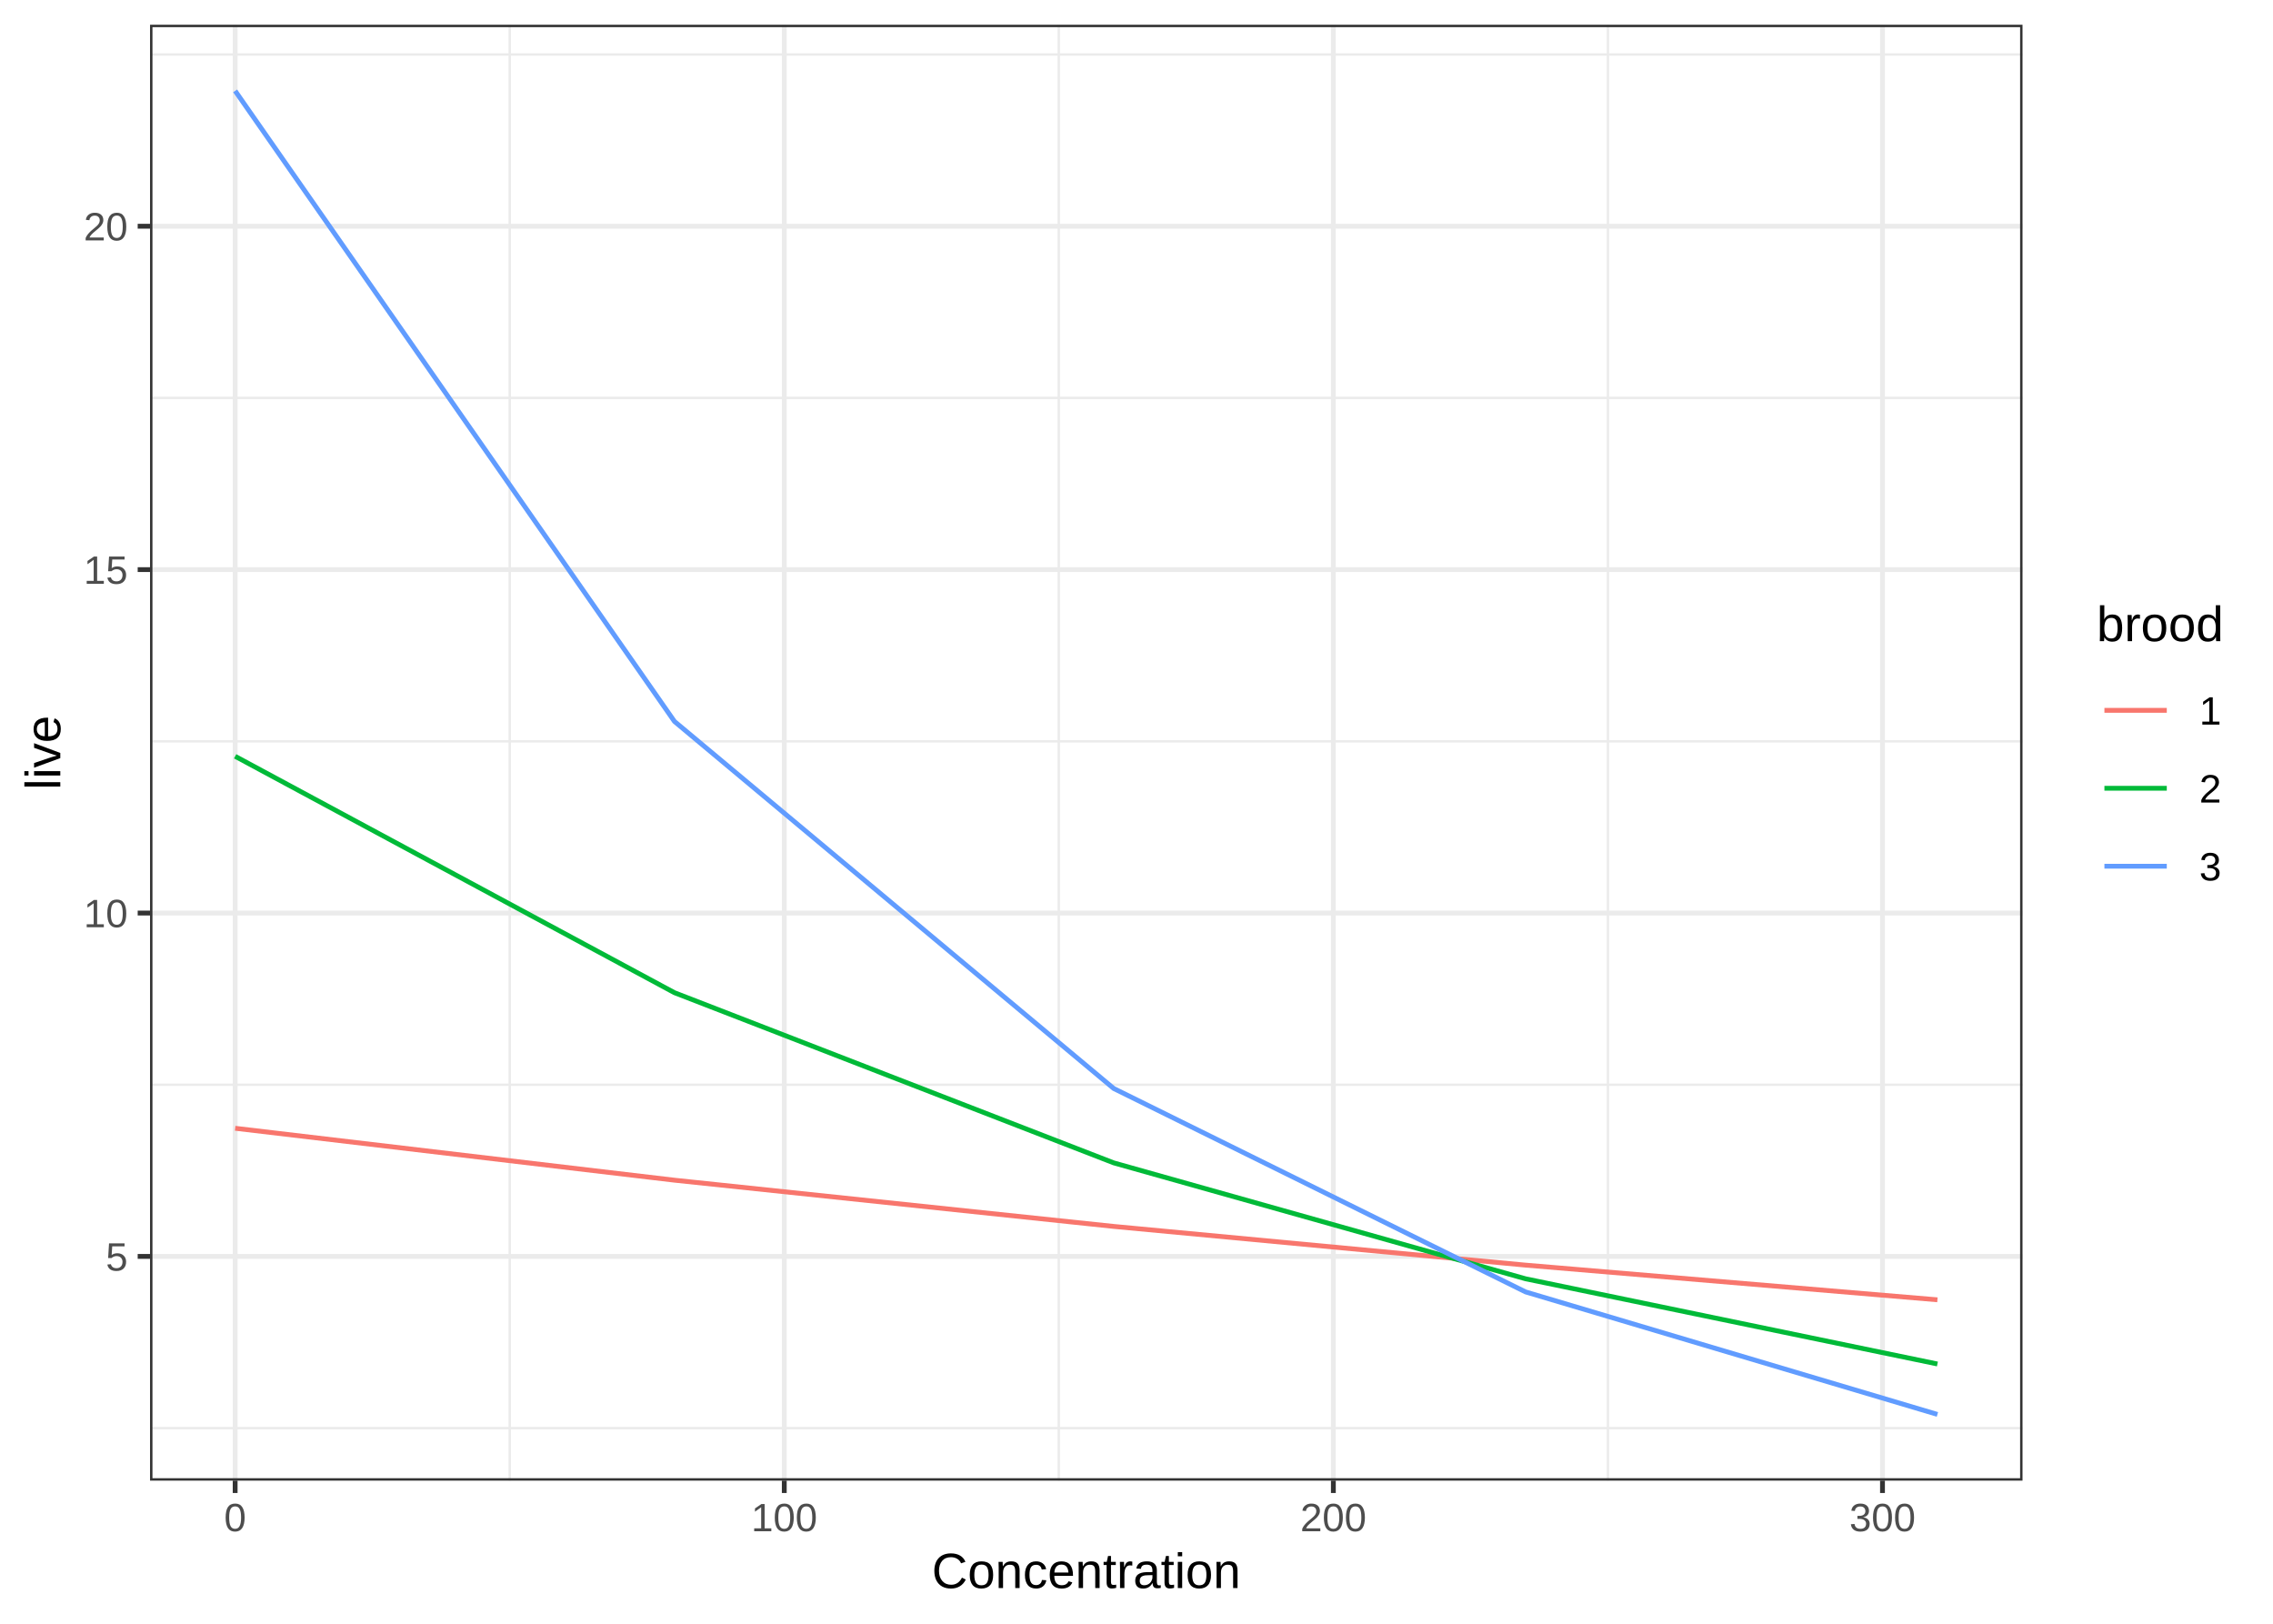
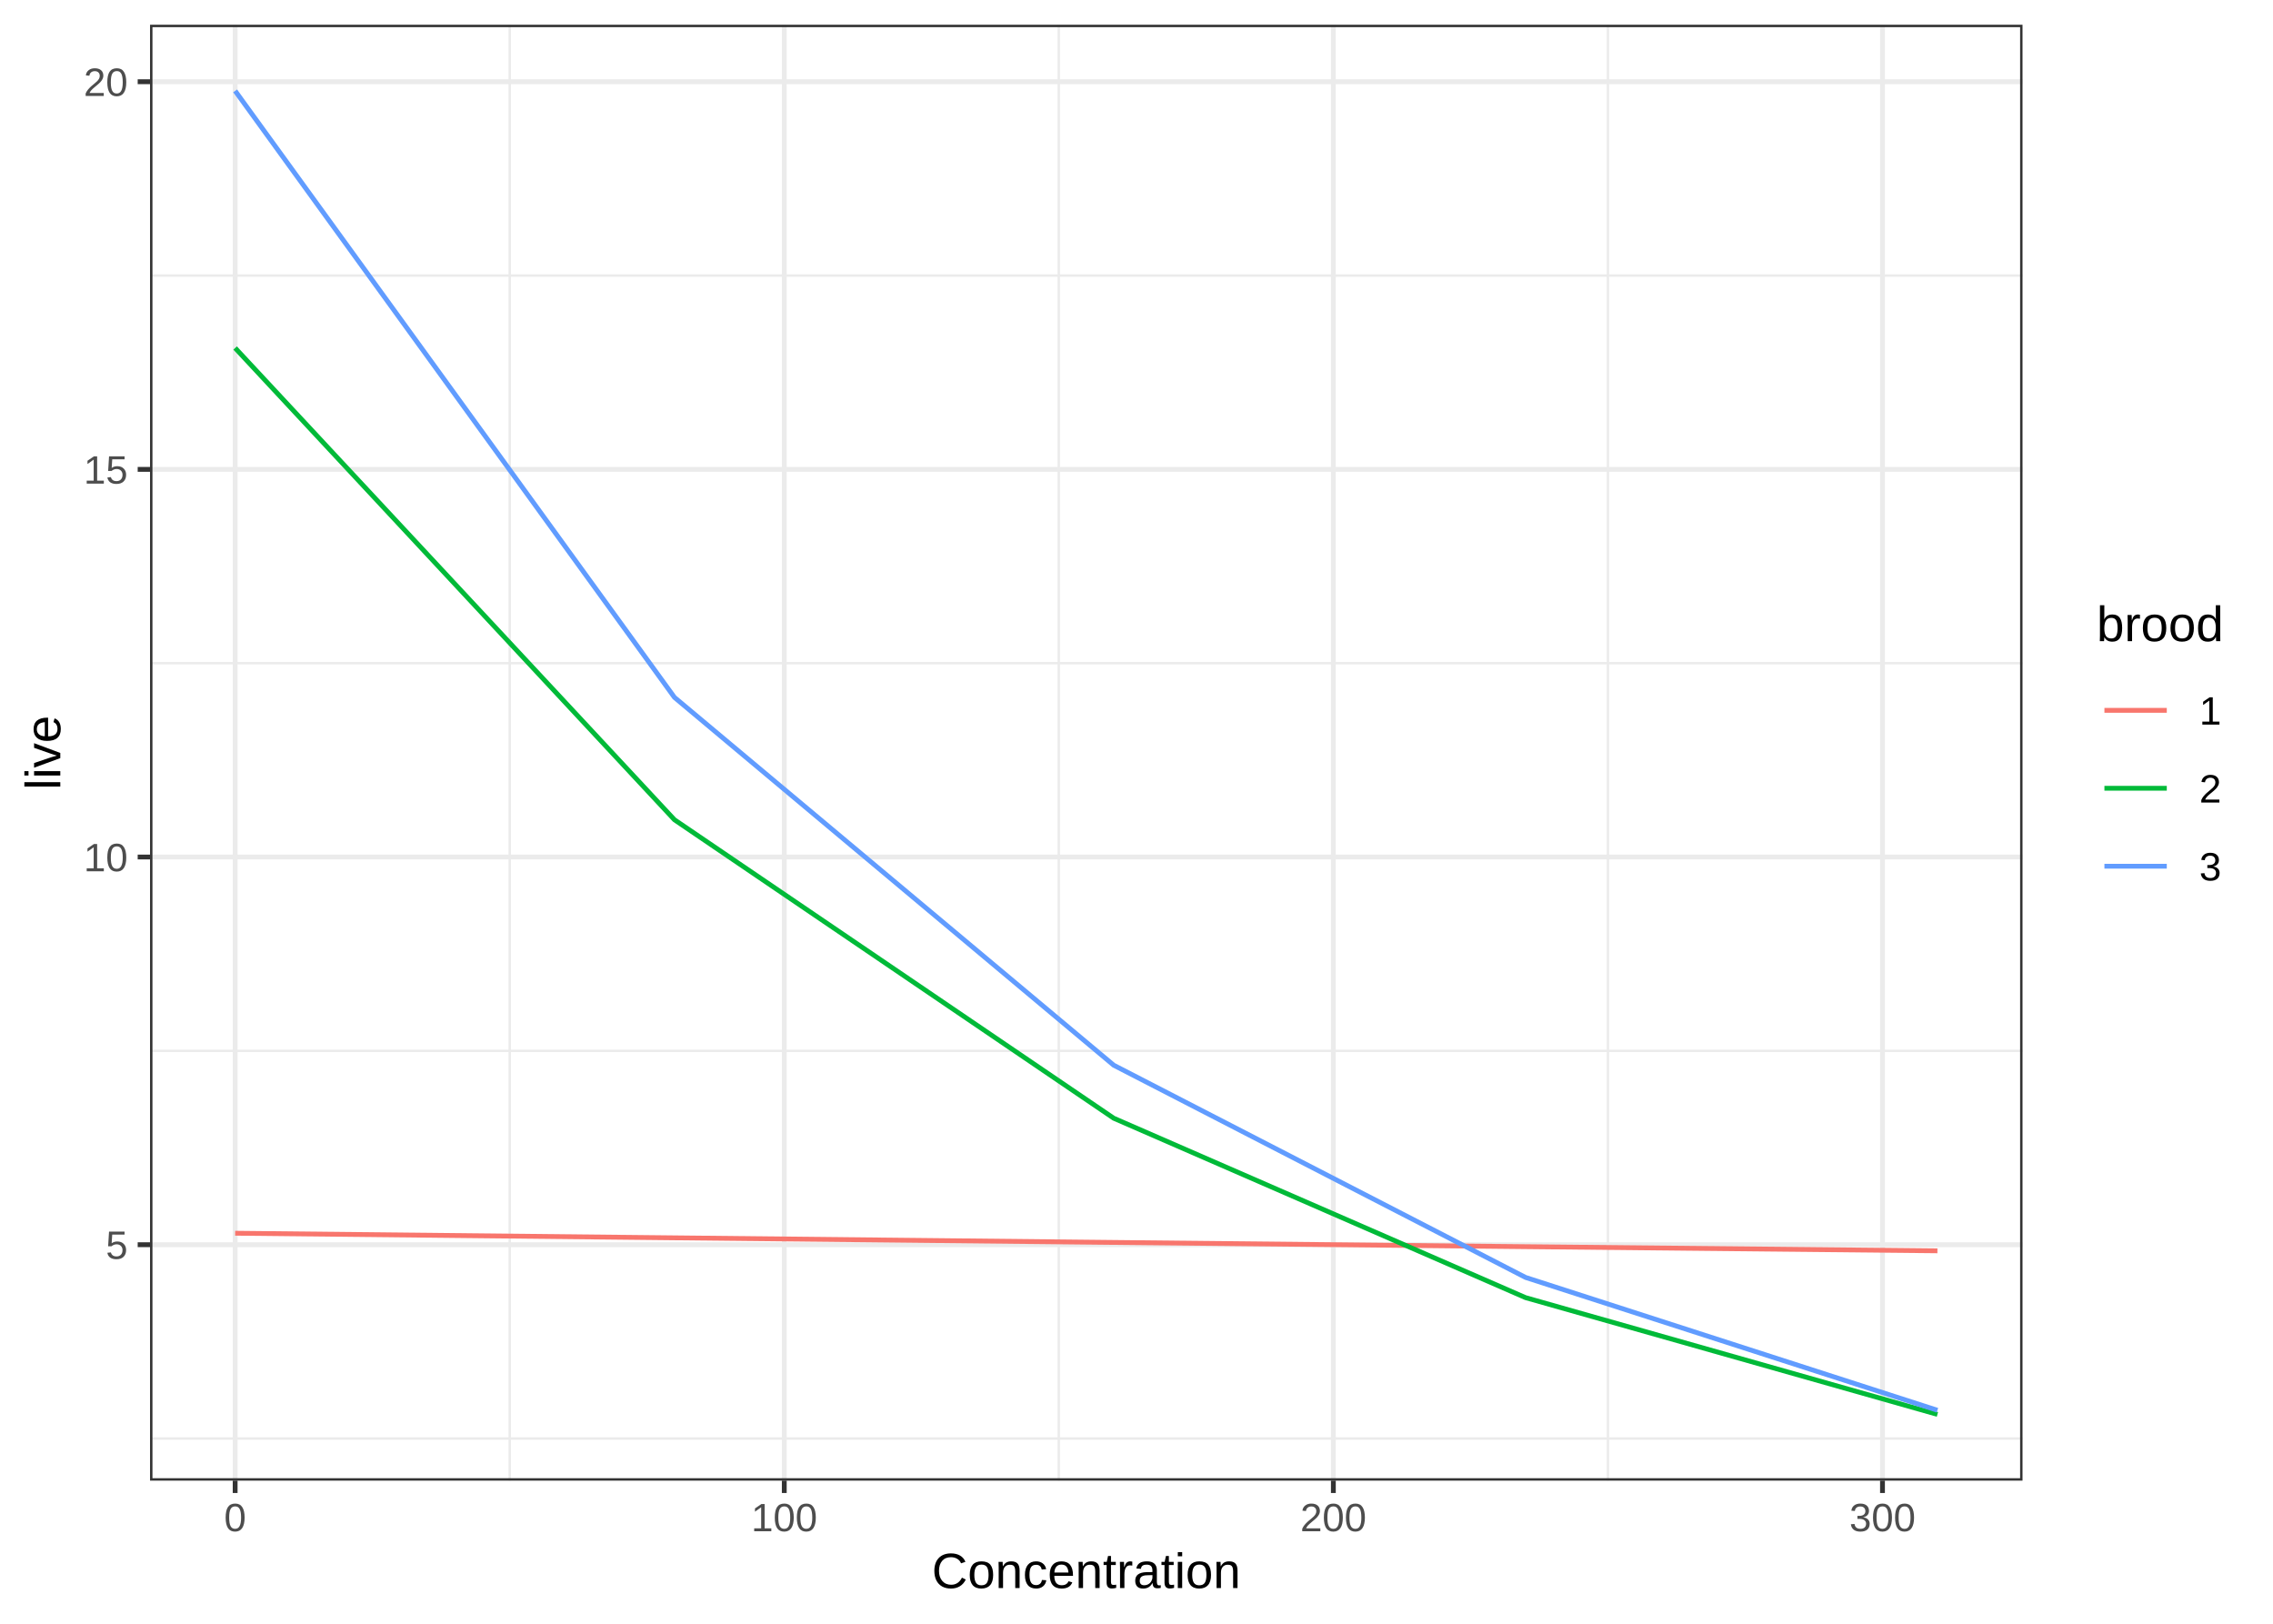
<svg xmlns="http://www.w3.org/2000/svg" class="svglite" width="504.00pt" height="360.00pt" viewBox="0 0 504.00 360.00">
  <defs>
    <style type="text/css">
    .svglite line, .svglite polyline, .svglite polygon, .svglite path, .svglite rect, .svglite circle {
      fill: none;
      stroke: #000000;
      stroke-linecap: round;
      stroke-linejoin: round;
      stroke-miterlimit: 10.00;
    }
    .svglite text {
      white-space: pre;
    }
  </style>
  </defs>
  <rect width="100%" height="100%" style="stroke: none; fill: #FFFFFF;" />
  <defs>
    <clipPath id="cpMC4wMHw1MDQuMDB8MC4wMHwzNjAuMDA=">
      <rect x="0.00" y="0.00" width="504.00" height="360.00" />
    </clipPath>
  </defs>
  <g clip-path="url(#cpMC4wMHw1MDQuMDB8MC4wMHwzNjAuMDA=)">
    <rect x="0.00" y="0.00" width="504.00" height="360.00" style="stroke-width: 1.07; stroke: #FFFFFF; fill: #FFFFFF;" />
  </g>
  <defs>
    <clipPath id="cpMzMuMjd8NDQ4LjQ2fDUuNDh8MzI4LjI3">
      <rect x="33.27" y="5.48" width="415.19" height="322.79" />
    </clipPath>
  </defs>
  <g clip-path="url(#cpMzMuMjd8NDQ4LjQ2fDUuNDh8MzI4LjI3)">
    <rect x="33.27" y="5.48" width="415.19" height="322.79" style="stroke-width: 1.07; stroke: none; fill: #FFFFFF;" />
-     <polyline points="33.27,316.63 448.46,316.63 " style="stroke-width: 0.53; stroke: #EBEBEB; stroke-linecap: butt;" />
-     <polyline points="33.27,240.50 448.46,240.50 " style="stroke-width: 0.53; stroke: #EBEBEB; stroke-linecap: butt;" />
-     <polyline points="33.27,164.36 448.46,164.36 " style="stroke-width: 0.53; stroke: #EBEBEB; stroke-linecap: butt;" />
-     <polyline points="33.27,88.22 448.46,88.22 " style="stroke-width: 0.53; stroke: #EBEBEB; stroke-linecap: butt;" />
-     <polyline points="33.27,12.09 448.46,12.09 " style="stroke-width: 0.53; stroke: #EBEBEB; stroke-linecap: butt;" />
+     <polyline points="33.27,318.93 448.46,318.93 " style="stroke-width: 0.53; stroke: #EBEBEB; stroke-linecap: butt;" />
+     <polyline points="33.27,232.99 448.46,232.99 " style="stroke-width: 0.53; stroke: #EBEBEB; stroke-linecap: butt;" />
+     <polyline points="33.27,147.04 448.46,147.04 " style="stroke-width: 0.53; stroke: #EBEBEB; stroke-linecap: butt;" />
+     <polyline points="33.27,61.10 448.46,61.10 " style="stroke-width: 0.53; stroke: #EBEBEB; stroke-linecap: butt;" />
    <polyline points="113.02,328.27 113.02,5.48 " style="stroke-width: 0.53; stroke: #EBEBEB; stroke-linecap: butt;" />
    <polyline points="234.77,328.27 234.77,5.48 " style="stroke-width: 0.53; stroke: #EBEBEB; stroke-linecap: butt;" />
    <polyline points="356.53,328.27 356.53,5.48 " style="stroke-width: 0.53; stroke: #EBEBEB; stroke-linecap: butt;" />
-     <polyline points="33.27,278.56 448.46,278.56 " style="stroke-width: 1.07; stroke: #EBEBEB; stroke-linecap: butt;" />
-     <polyline points="33.27,202.43 448.46,202.43 " style="stroke-width: 1.07; stroke: #EBEBEB; stroke-linecap: butt;" />
-     <polyline points="33.27,126.29 448.46,126.29 " style="stroke-width: 1.07; stroke: #EBEBEB; stroke-linecap: butt;" />
-     <polyline points="33.27,50.16 448.46,50.16 " style="stroke-width: 1.07; stroke: #EBEBEB; stroke-linecap: butt;" />
+     <polyline points="33.27,275.96 448.46,275.96 " style="stroke-width: 1.07; stroke: #EBEBEB; stroke-linecap: butt;" />
+     <polyline points="33.27,190.01 448.46,190.01 " style="stroke-width: 1.07; stroke: #EBEBEB; stroke-linecap: butt;" />
+     <polyline points="33.27,104.07 448.46,104.07 " style="stroke-width: 1.07; stroke: #EBEBEB; stroke-linecap: butt;" />
+     <polyline points="33.27,18.12 448.46,18.12 " style="stroke-width: 1.07; stroke: #EBEBEB; stroke-linecap: butt;" />
    <polyline points="52.14,328.27 52.14,5.48 " style="stroke-width: 1.07; stroke: #EBEBEB; stroke-linecap: butt;" />
    <polyline points="173.90,328.27 173.90,5.48 " style="stroke-width: 1.07; stroke: #EBEBEB; stroke-linecap: butt;" />
    <polyline points="295.65,328.27 295.65,5.48 " style="stroke-width: 1.07; stroke: #EBEBEB; stroke-linecap: butt;" />
    <polyline points="417.41,328.27 417.41,5.48 " style="stroke-width: 1.07; stroke: #EBEBEB; stroke-linecap: butt;" />
-     <polyline points="52.14,250.15 149.55,261.66 246.95,271.91 338.27,280.49 429.59,288.18 " style="stroke-width: 1.07; stroke: #F8766D; stroke-linecap: butt;" />
-     <polyline points="52.14,167.68 149.55,220.09 246.95,257.82 338.27,283.52 429.59,302.41 " style="stroke-width: 1.07; stroke: #00BA38; stroke-linecap: butt;" />
-     <polyline points="52.14,20.15 149.55,159.95 246.95,241.33 338.27,286.43 429.59,313.59 " style="stroke-width: 1.07; stroke: #619CFF; stroke-linecap: butt;" />
+     <polyline points="52.14,273.42 149.55,274.44 246.95,275.46 338.27,276.40 429.59,277.32 " style="stroke-width: 1.07; stroke: #F8766D; stroke-linecap: butt;" />
+     <polyline points="52.14,77.16 149.55,181.75 246.95,247.92 338.27,287.70 429.59,313.59 " style="stroke-width: 1.07; stroke: #00BA38; stroke-linecap: butt;" />
+     <polyline points="52.14,20.15 149.55,154.62 246.95,236.17 338.27,283.22 429.59,312.67 " style="stroke-width: 1.07; stroke: #619CFF; stroke-linecap: butt;" />
    <rect x="33.27" y="5.48" width="415.19" height="322.79" style="stroke-width: 1.07; stroke: #333333;" />
  </g>
  <g clip-path="url(#cpMC4wMHw1MDQuMDB8MC4wMHwzNjAuMDA=)">
-     <text x="28.34" y="281.72" text-anchor="end" style="font-size: 8.80px;fill: #4D4D4D; font-family: &quot;Arial&quot;;" textLength="4.90px" lengthAdjust="spacingAndGlyphs">5</text>
-     <text x="28.34" y="205.58" text-anchor="end" style="font-size: 8.80px;fill: #4D4D4D; font-family: &quot;Arial&quot;;" textLength="9.79px" lengthAdjust="spacingAndGlyphs">10</text>
-     <text x="28.34" y="129.44" text-anchor="end" style="font-size: 8.80px;fill: #4D4D4D; font-family: &quot;Arial&quot;;" textLength="9.79px" lengthAdjust="spacingAndGlyphs">15</text>
-     <text x="28.34" y="53.31" text-anchor="end" style="font-size: 8.80px;fill: #4D4D4D; font-family: &quot;Arial&quot;;" textLength="9.79px" lengthAdjust="spacingAndGlyphs">20</text>
-     <polyline points="30.53,278.56 33.27,278.56 " style="stroke-width: 1.07; stroke: #333333; stroke-linecap: butt;" />
-     <polyline points="30.53,202.43 33.27,202.43 " style="stroke-width: 1.07; stroke: #333333; stroke-linecap: butt;" />
-     <polyline points="30.53,126.29 33.27,126.29 " style="stroke-width: 1.07; stroke: #333333; stroke-linecap: butt;" />
-     <polyline points="30.53,50.16 33.27,50.16 " style="stroke-width: 1.07; stroke: #333333; stroke-linecap: butt;" />
+     <text x="28.34" y="279.11" text-anchor="end" style="font-size: 8.80px;fill: #4D4D4D; font-family: &quot;Arial&quot;;" textLength="4.90px" lengthAdjust="spacingAndGlyphs">5</text>
+     <text x="28.34" y="193.17" text-anchor="end" style="font-size: 8.80px;fill: #4D4D4D; font-family: &quot;Arial&quot;;" textLength="9.79px" lengthAdjust="spacingAndGlyphs">10</text>
+     <text x="28.34" y="107.22" text-anchor="end" style="font-size: 8.80px;fill: #4D4D4D; font-family: &quot;Arial&quot;;" textLength="9.79px" lengthAdjust="spacingAndGlyphs">15</text>
+     <text x="28.34" y="21.28" text-anchor="end" style="font-size: 8.80px;fill: #4D4D4D; font-family: &quot;Arial&quot;;" textLength="9.79px" lengthAdjust="spacingAndGlyphs">20</text>
+     <polyline points="30.53,275.96 33.27,275.96 " style="stroke-width: 1.07; stroke: #333333; stroke-linecap: butt;" />
+     <polyline points="30.53,190.01 33.27,190.01 " style="stroke-width: 1.07; stroke: #333333; stroke-linecap: butt;" />
+     <polyline points="30.53,104.07 33.27,104.07 " style="stroke-width: 1.07; stroke: #333333; stroke-linecap: butt;" />
+     <polyline points="30.53,18.12 33.27,18.12 " style="stroke-width: 1.07; stroke: #333333; stroke-linecap: butt;" />
    <polyline points="52.14,331.01 52.14,328.27 " style="stroke-width: 1.07; stroke: #333333; stroke-linecap: butt;" />
    <polyline points="173.90,331.01 173.90,328.27 " style="stroke-width: 1.07; stroke: #333333; stroke-linecap: butt;" />
    <polyline points="295.65,331.01 295.65,328.27 " style="stroke-width: 1.07; stroke: #333333; stroke-linecap: butt;" />
    <polyline points="417.41,331.01 417.41,328.27 " style="stroke-width: 1.07; stroke: #333333; stroke-linecap: butt;" />
    <text x="52.14" y="339.50" text-anchor="middle" style="font-size: 8.80px;fill: #4D4D4D; font-family: &quot;Arial&quot;;" textLength="4.90px" lengthAdjust="spacingAndGlyphs">0</text>
    <text x="173.90" y="339.50" text-anchor="middle" style="font-size: 8.80px;fill: #4D4D4D; font-family: &quot;Arial&quot;;" textLength="14.69px" lengthAdjust="spacingAndGlyphs">100</text>
    <text x="295.65" y="339.50" text-anchor="middle" style="font-size: 8.80px;fill: #4D4D4D; font-family: &quot;Arial&quot;;" textLength="14.69px" lengthAdjust="spacingAndGlyphs">200</text>
    <text x="417.41" y="339.50" text-anchor="middle" style="font-size: 8.80px;fill: #4D4D4D; font-family: &quot;Arial&quot;;" textLength="14.69px" lengthAdjust="spacingAndGlyphs">300</text>
    <text x="240.86" y="352.09" text-anchor="middle" style="font-size: 11.00px; font-family: &quot;Arial&quot;;" textLength="68.49px" lengthAdjust="spacingAndGlyphs">Concentration</text>
    <text transform="translate(13.37,166.87) rotate(-90)" text-anchor="middle" style="font-size: 11.00px; font-family: &quot;Arial&quot;;" textLength="16.50px" lengthAdjust="spacingAndGlyphs">live</text>
    <rect x="459.42" y="127.57" width="39.10" height="78.60" style="stroke-width: 1.07; stroke: none; fill: #FFFFFF;" />
    <text x="464.90" y="142.16" style="font-size: 11.00px; font-family: &quot;Arial&quot;;" textLength="28.14px" lengthAdjust="spacingAndGlyphs">brood</text>
    <rect x="464.90" y="148.85" width="17.28" height="17.28" style="stroke-width: 1.07; stroke: none; fill: #FFFFFF;" />
    <line x1="466.62" y1="157.49" x2="480.45" y2="157.49" style="stroke-width: 1.07; stroke: #F8766D; stroke-linecap: butt;" />
    <rect x="464.90" y="166.13" width="17.28" height="17.28" style="stroke-width: 1.07; stroke: none; fill: #FFFFFF;" />
    <line x1="466.62" y1="174.77" x2="480.45" y2="174.77" style="stroke-width: 1.07; stroke: #00BA38; stroke-linecap: butt;" />
    <rect x="464.90" y="183.41" width="17.28" height="17.28" style="stroke-width: 1.07; stroke: none; fill: #FFFFFF;" />
    <line x1="466.62" y1="192.05" x2="480.45" y2="192.05" style="stroke-width: 1.07; stroke: #619CFF; stroke-linecap: butt;" />
    <text x="487.66" y="160.65" style="font-size: 8.80px; font-family: &quot;Arial&quot;;" textLength="4.90px" lengthAdjust="spacingAndGlyphs">1</text>
    <text x="487.66" y="177.93" style="font-size: 8.80px; font-family: &quot;Arial&quot;;" textLength="4.90px" lengthAdjust="spacingAndGlyphs">2</text>
    <text x="487.66" y="195.21" style="font-size: 8.80px; font-family: &quot;Arial&quot;;" textLength="4.90px" lengthAdjust="spacingAndGlyphs">3</text>
  </g>
</svg>
